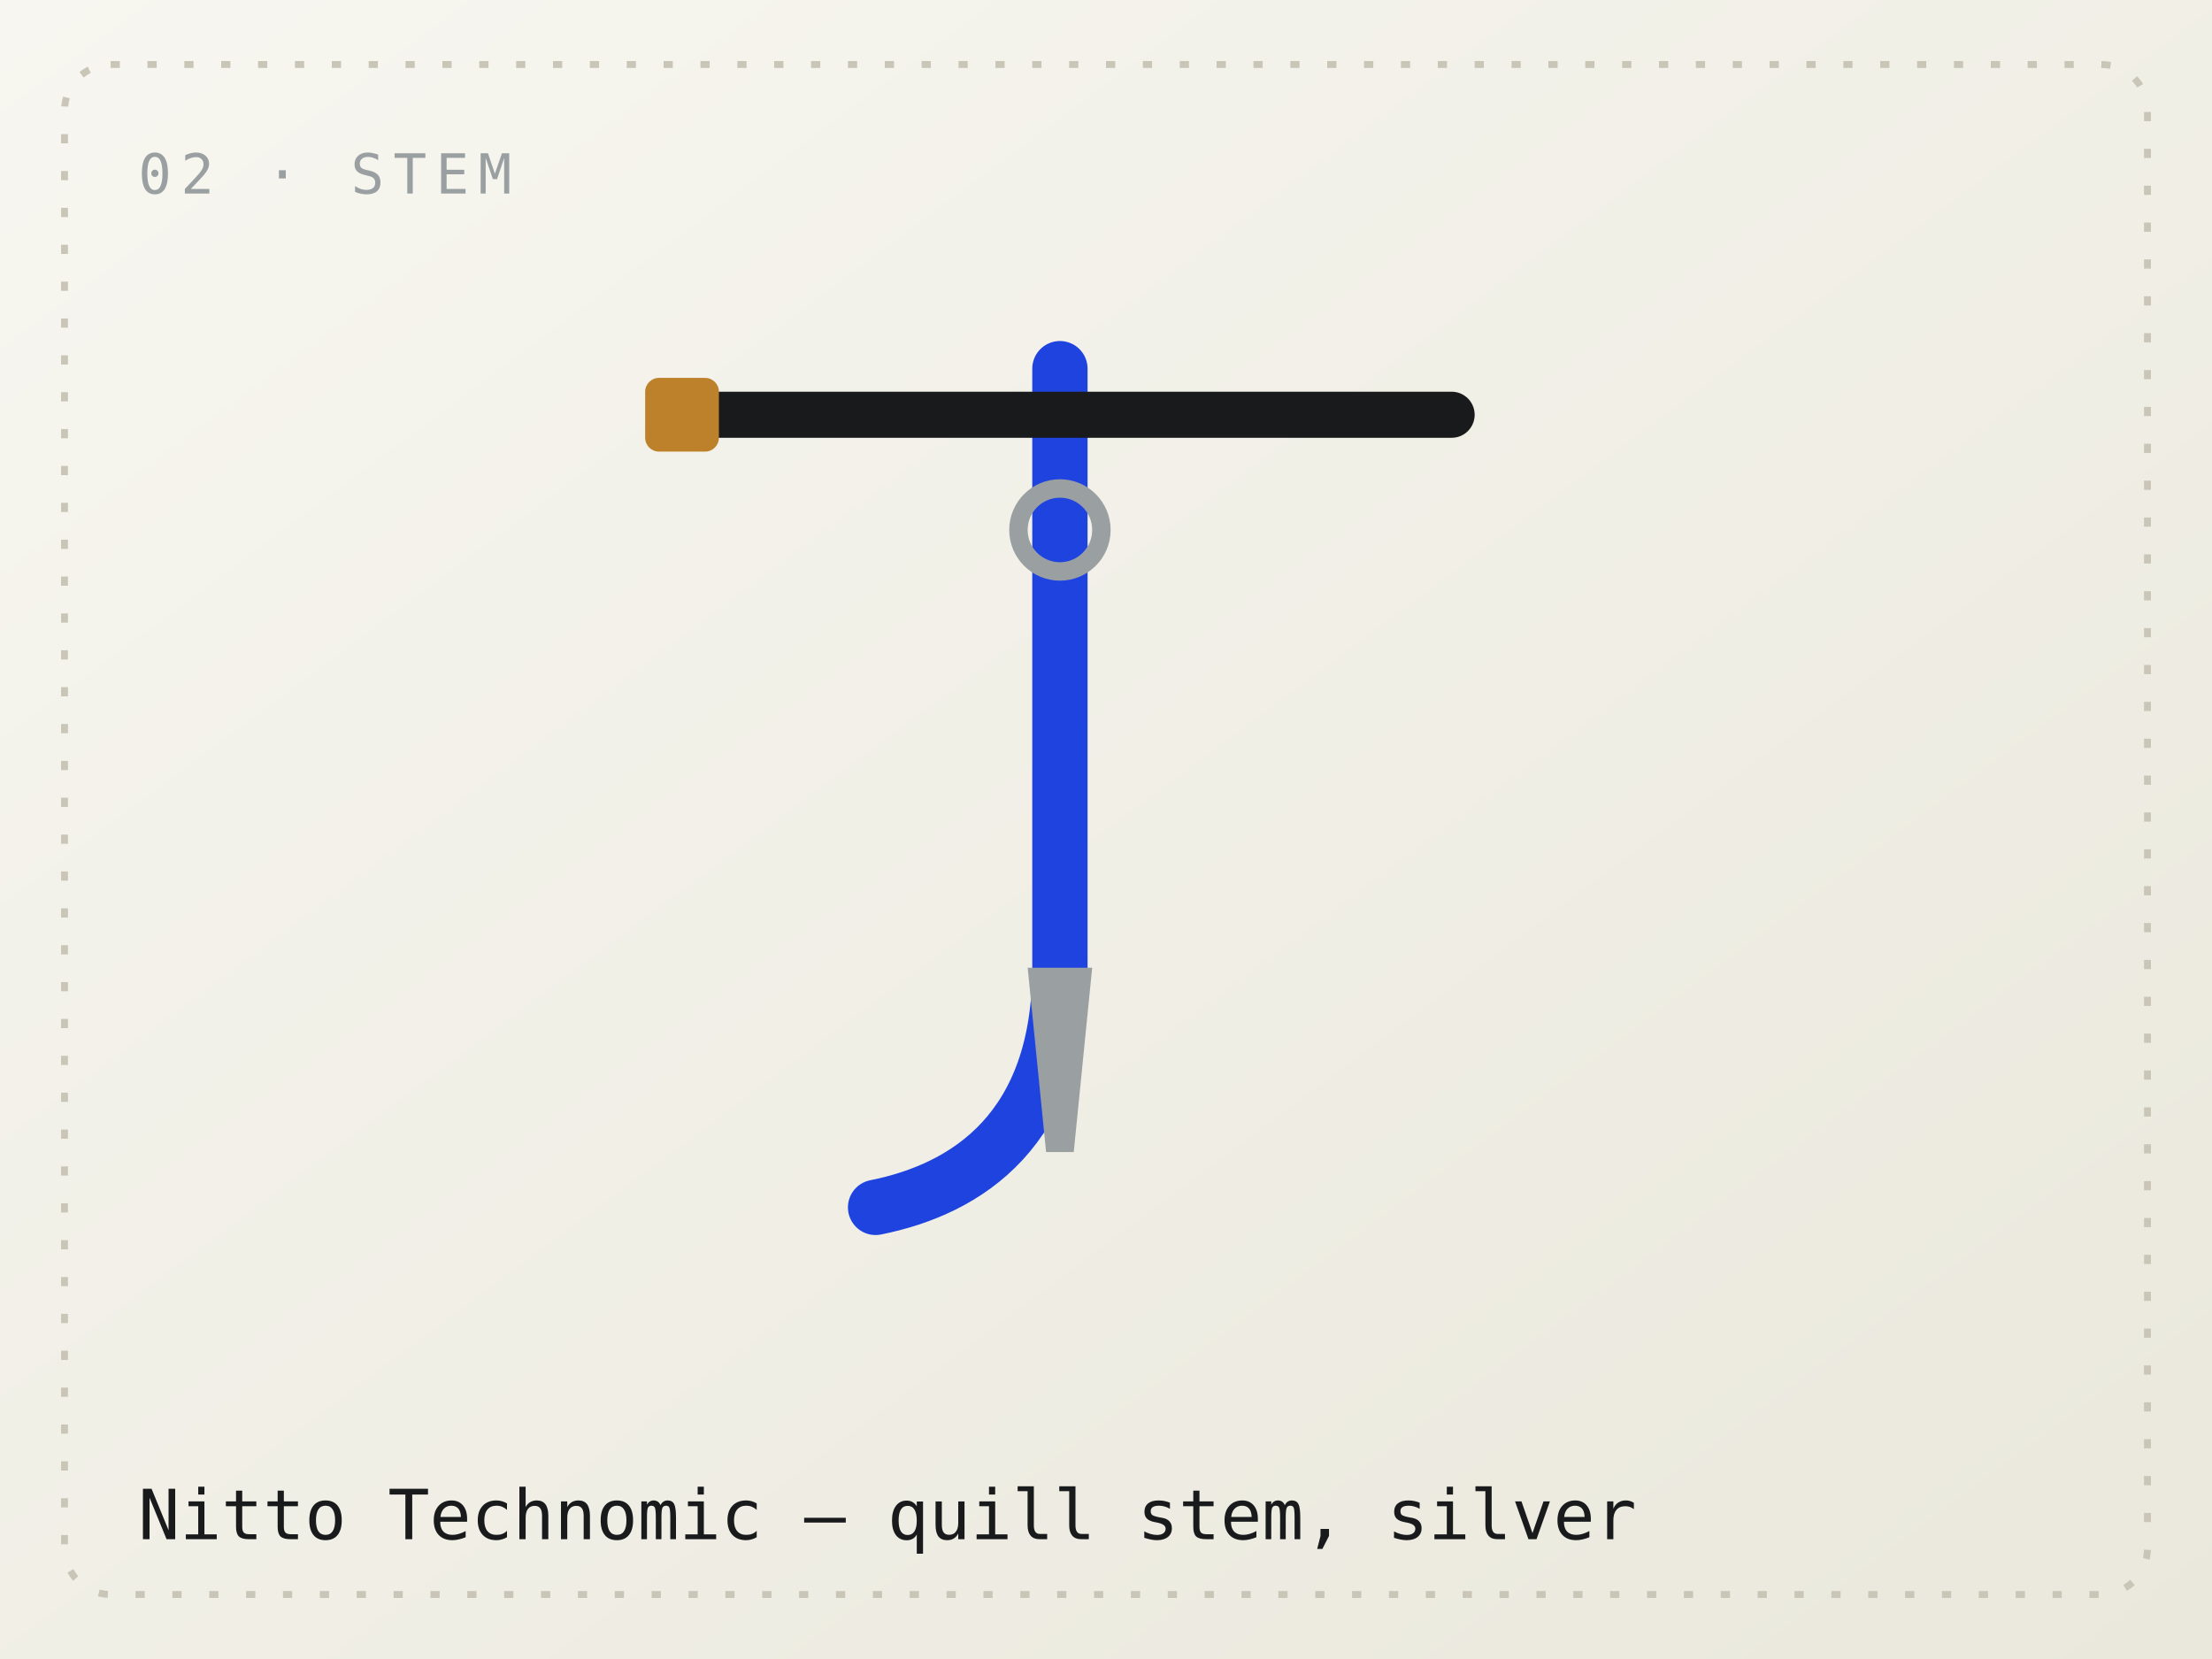
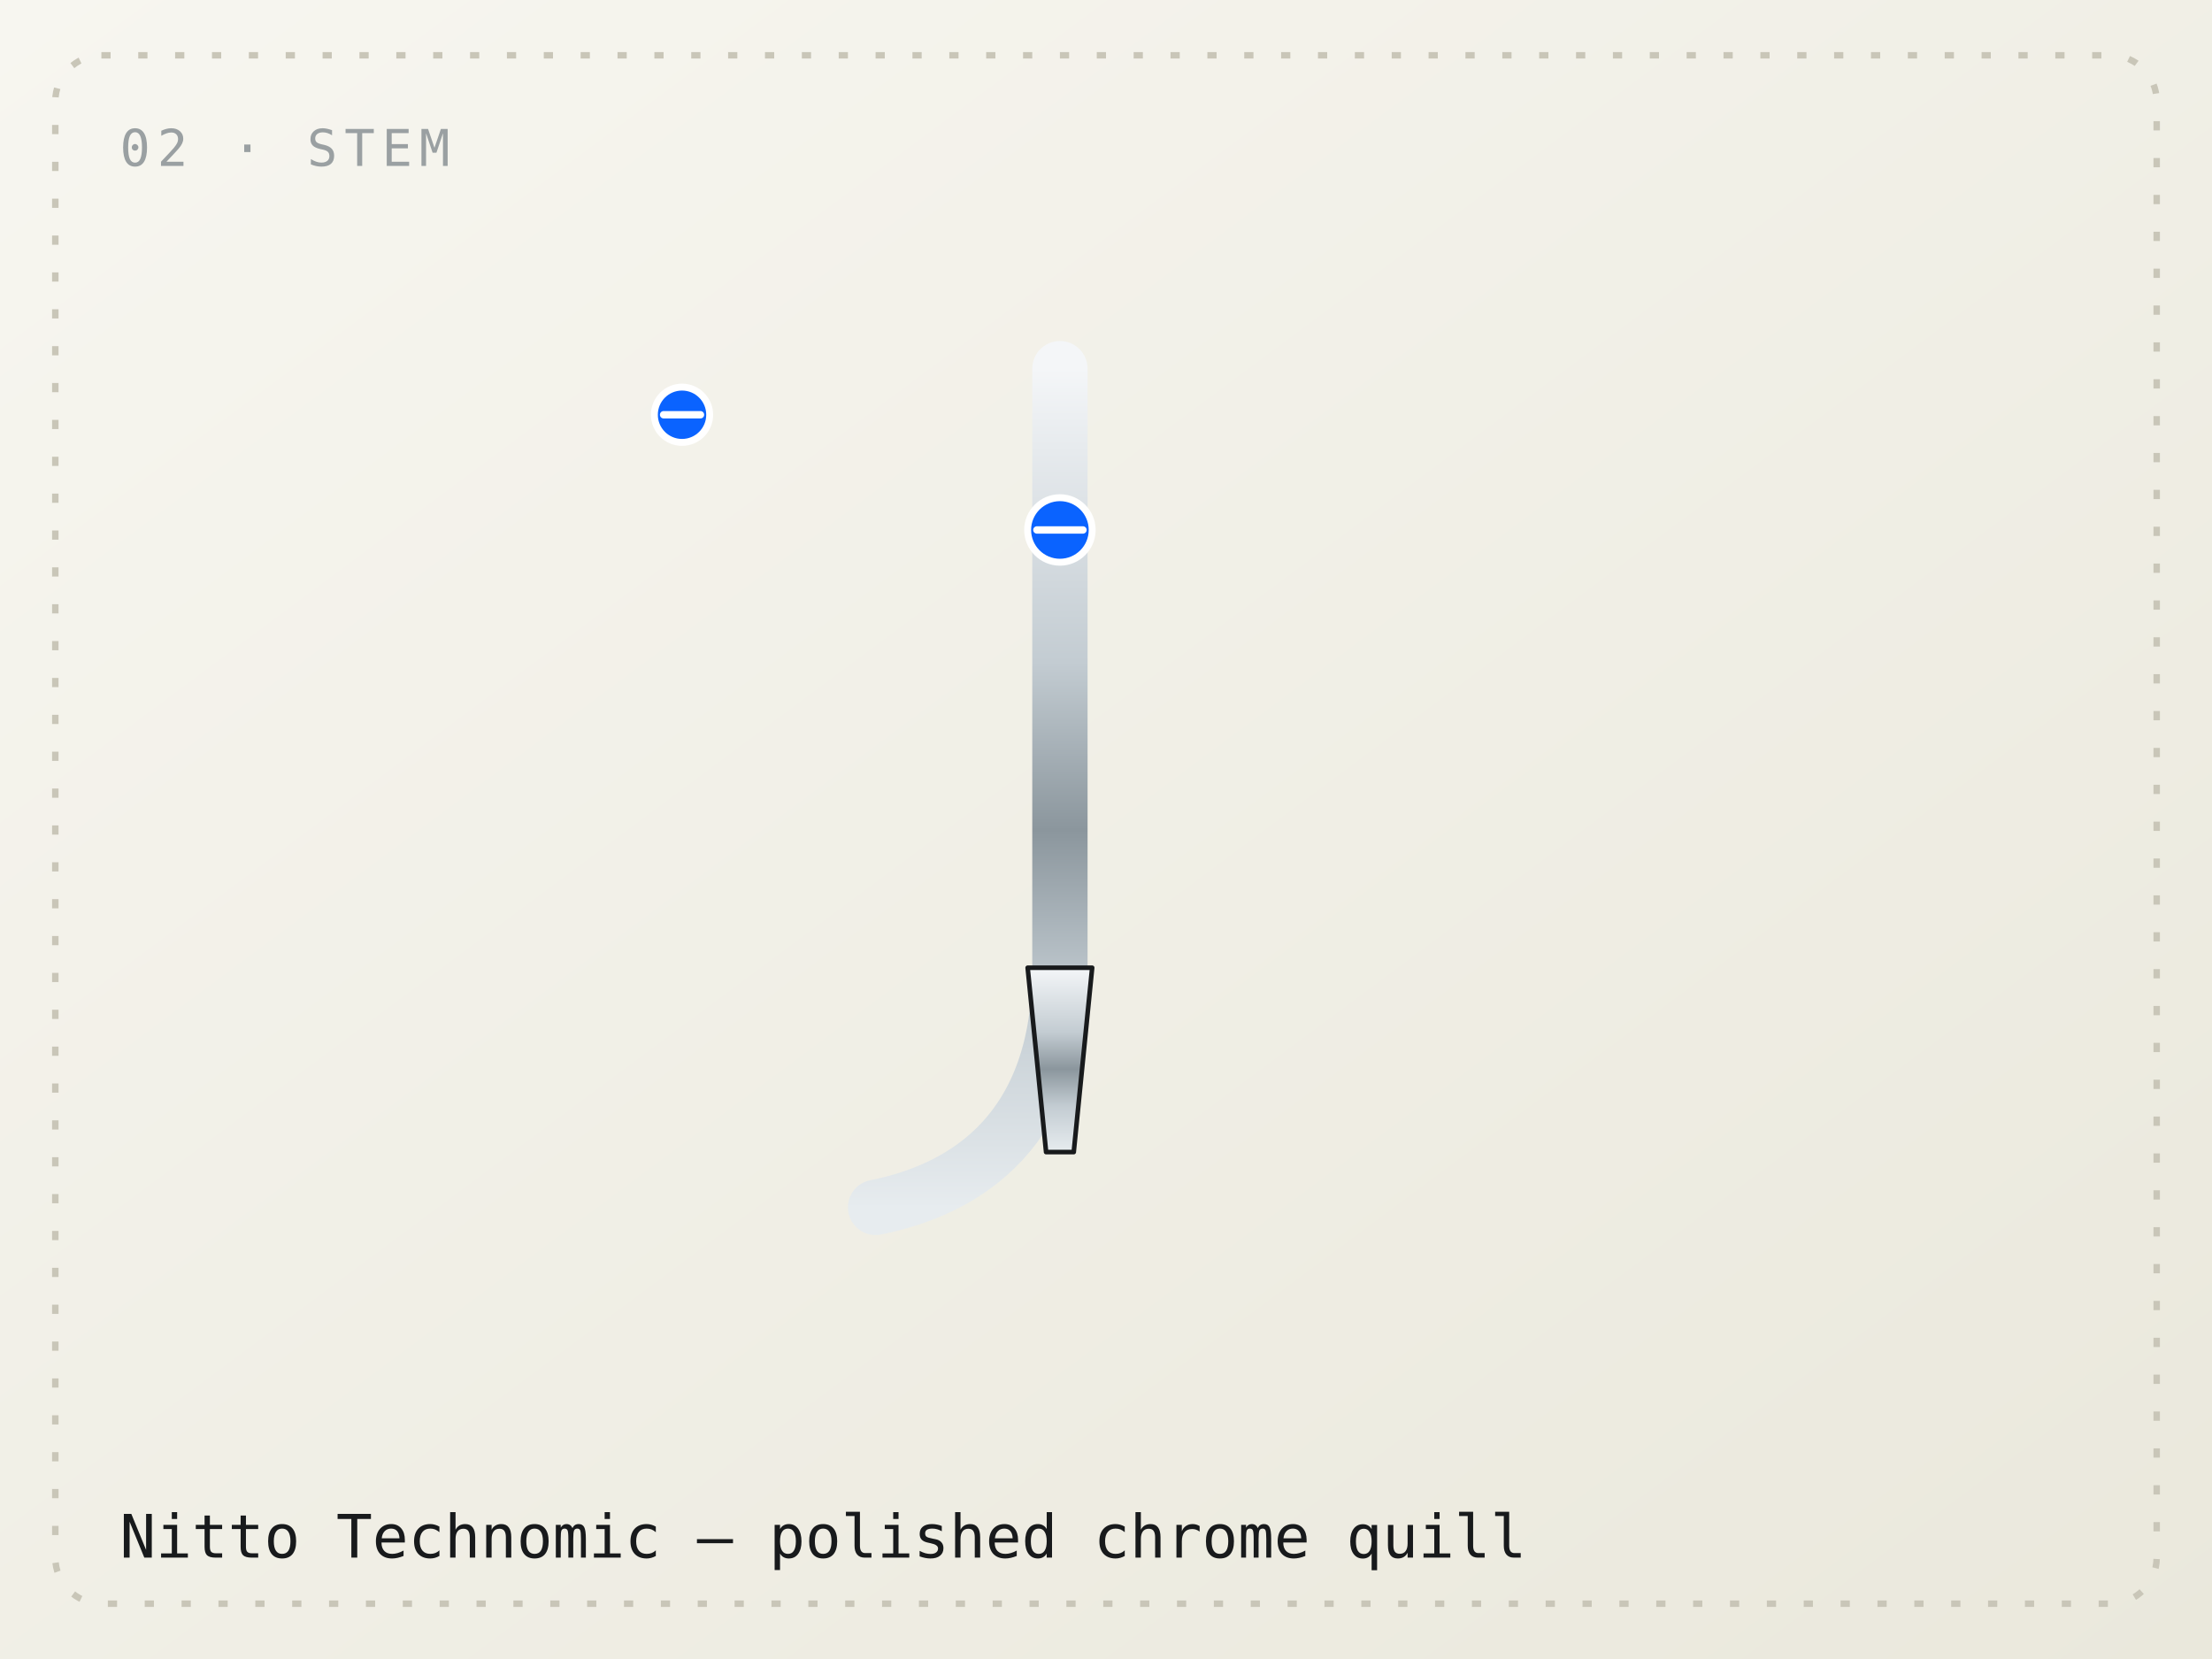
- <svg xmlns="http://www.w3.org/2000/svg" viewBox="0 0 480 360" role="img" aria-label="An L-shaped quill stem">
+ <svg xmlns="http://www.w3.org/2000/svg" viewBox="0 0 480 360" role="img" aria-label="A chrome quill stem">
  <defs>
    <linearGradient id="bg" x1="0" y1="0" x2="1" y2="1">
      <stop offset="0" stop-color="#f7f6f0" />
      <stop offset="1" stop-color="#eae8dc" />
    </linearGradient>
+     <linearGradient id="chrome" x1="0" y1="0" x2="0" y2="1">
+       <stop offset="0" stop-color="#f4f6f8" />
+       <stop offset="0.35" stop-color="#c3ccd2" />
+       <stop offset="0.55" stop-color="#8b969d" />
+       <stop offset="0.75" stop-color="#c3ccd2" />
+       <stop offset="1" stop-color="#e7ecef" />
+     </linearGradient>
  </defs>
  <rect width="480" height="360" fill="url(#bg)" />
-   <rect x="14" y="14" width="452" height="332" fill="none" stroke="#c9c6b8" stroke-width="1.5" stroke-dasharray="2 6" rx="10" />
-   <text x="30" y="42" font-family="'Space Mono', ui-monospace, monospace" font-size="12" letter-spacing="2" fill="#9aa0a2">02 · STEM</text>
+   <rect x="12" y="12" width="456" height="336" fill="none" stroke="#c9c6b8" stroke-width="1.4" stroke-dasharray="2 6" rx="10" />
+   <text x="26" y="36" font-family="Space Mono, ui-monospace, monospace" font-size="11" letter-spacing="1.5" fill="#9aa0a2">02 · STEM</text>
+   <text x="26" y="338" font-family="Space Mono, ui-monospace, monospace" font-size="13" fill="#181a1c">Nitto Technomic — polished chrome quill</text>
  <g fill="none" stroke="#181a1c" stroke-width="3" stroke-linecap="round" stroke-linejoin="round">
-     <path d="M230 80 L230 210 C230 245 210 258 190 262" stroke="#1f43df" stroke-width="12" />
-     <line x1="150" y1="90" x2="315" y2="90" stroke="#181a1c" stroke-width="10" />
-     <circle cx="230" cy="115" r="9" fill="none" stroke="#9aa0a2" stroke-width="4" />
-     <path d="M223 210 L237 210 L233 250 L227 250 Z" fill="#9aa0a2" stroke="none" />
-     <rect x="140" y="82" width="16" height="16" rx="3" fill="#bd812b" stroke="none" />
+     <path d="M230 80 L230 210 C230 245 210 258 190 262" stroke="url(#chrome)" stroke-width="12" />
+     <line x1="150" y1="90" x2="315" y2="90" stroke="url(#chrome)" stroke-width="10" />
+     <circle cx="230" cy="115" r="7" fill="#0a63ff" stroke="#fff" stroke-width="1.5" />
+     <line x1="225" y1="115" x2="235" y2="115" stroke="#fff" stroke-width="1.6" />
+     <path d="M223 210 L237 210 L233 250 L227 250 Z" fill="url(#chrome)" stroke="#181a1c" stroke-width="1" />
+     <circle cx="148" cy="90" r="6" fill="#0a63ff" stroke="#fff" stroke-width="1.5" />
+     <line x1="144" y1="90" x2="152" y2="90" stroke="#fff" stroke-width="1.6" />
  </g>
-   <text x="30" y="334" font-family="'Space Mono', ui-monospace, monospace" font-size="15" fill="#181a1c">Nitto Technomic — quill stem, silver</text>
</svg>
